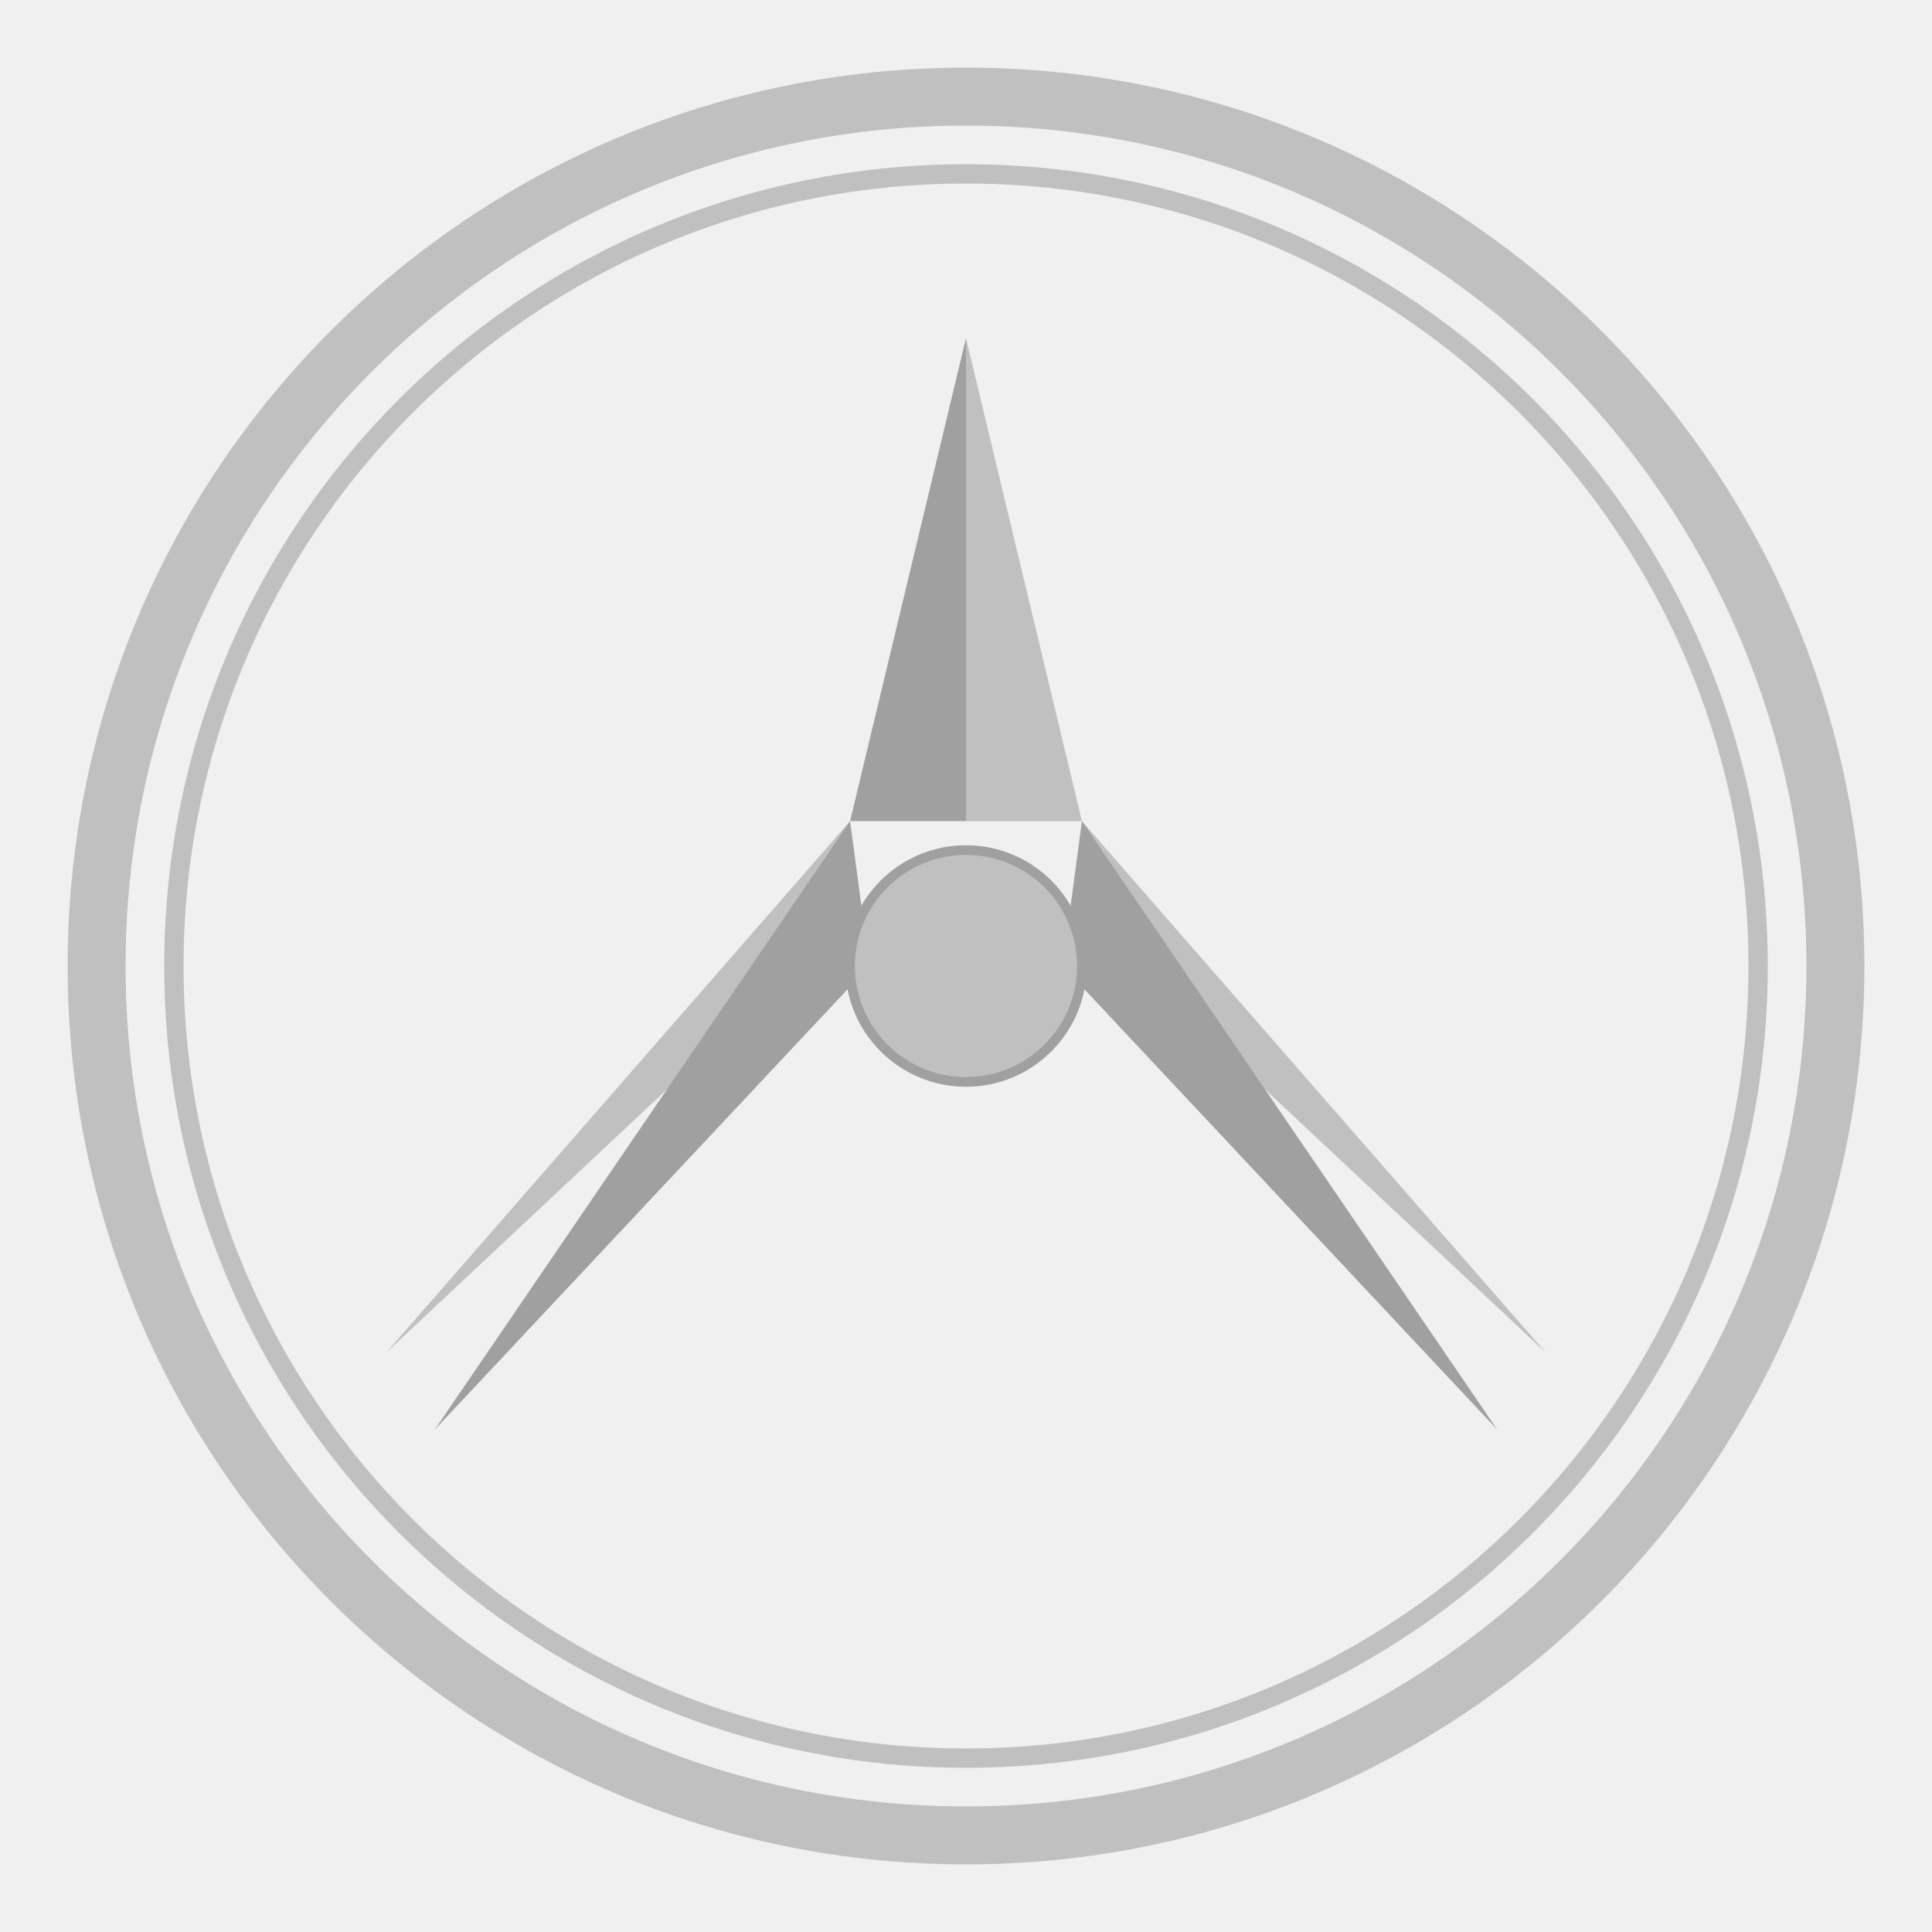
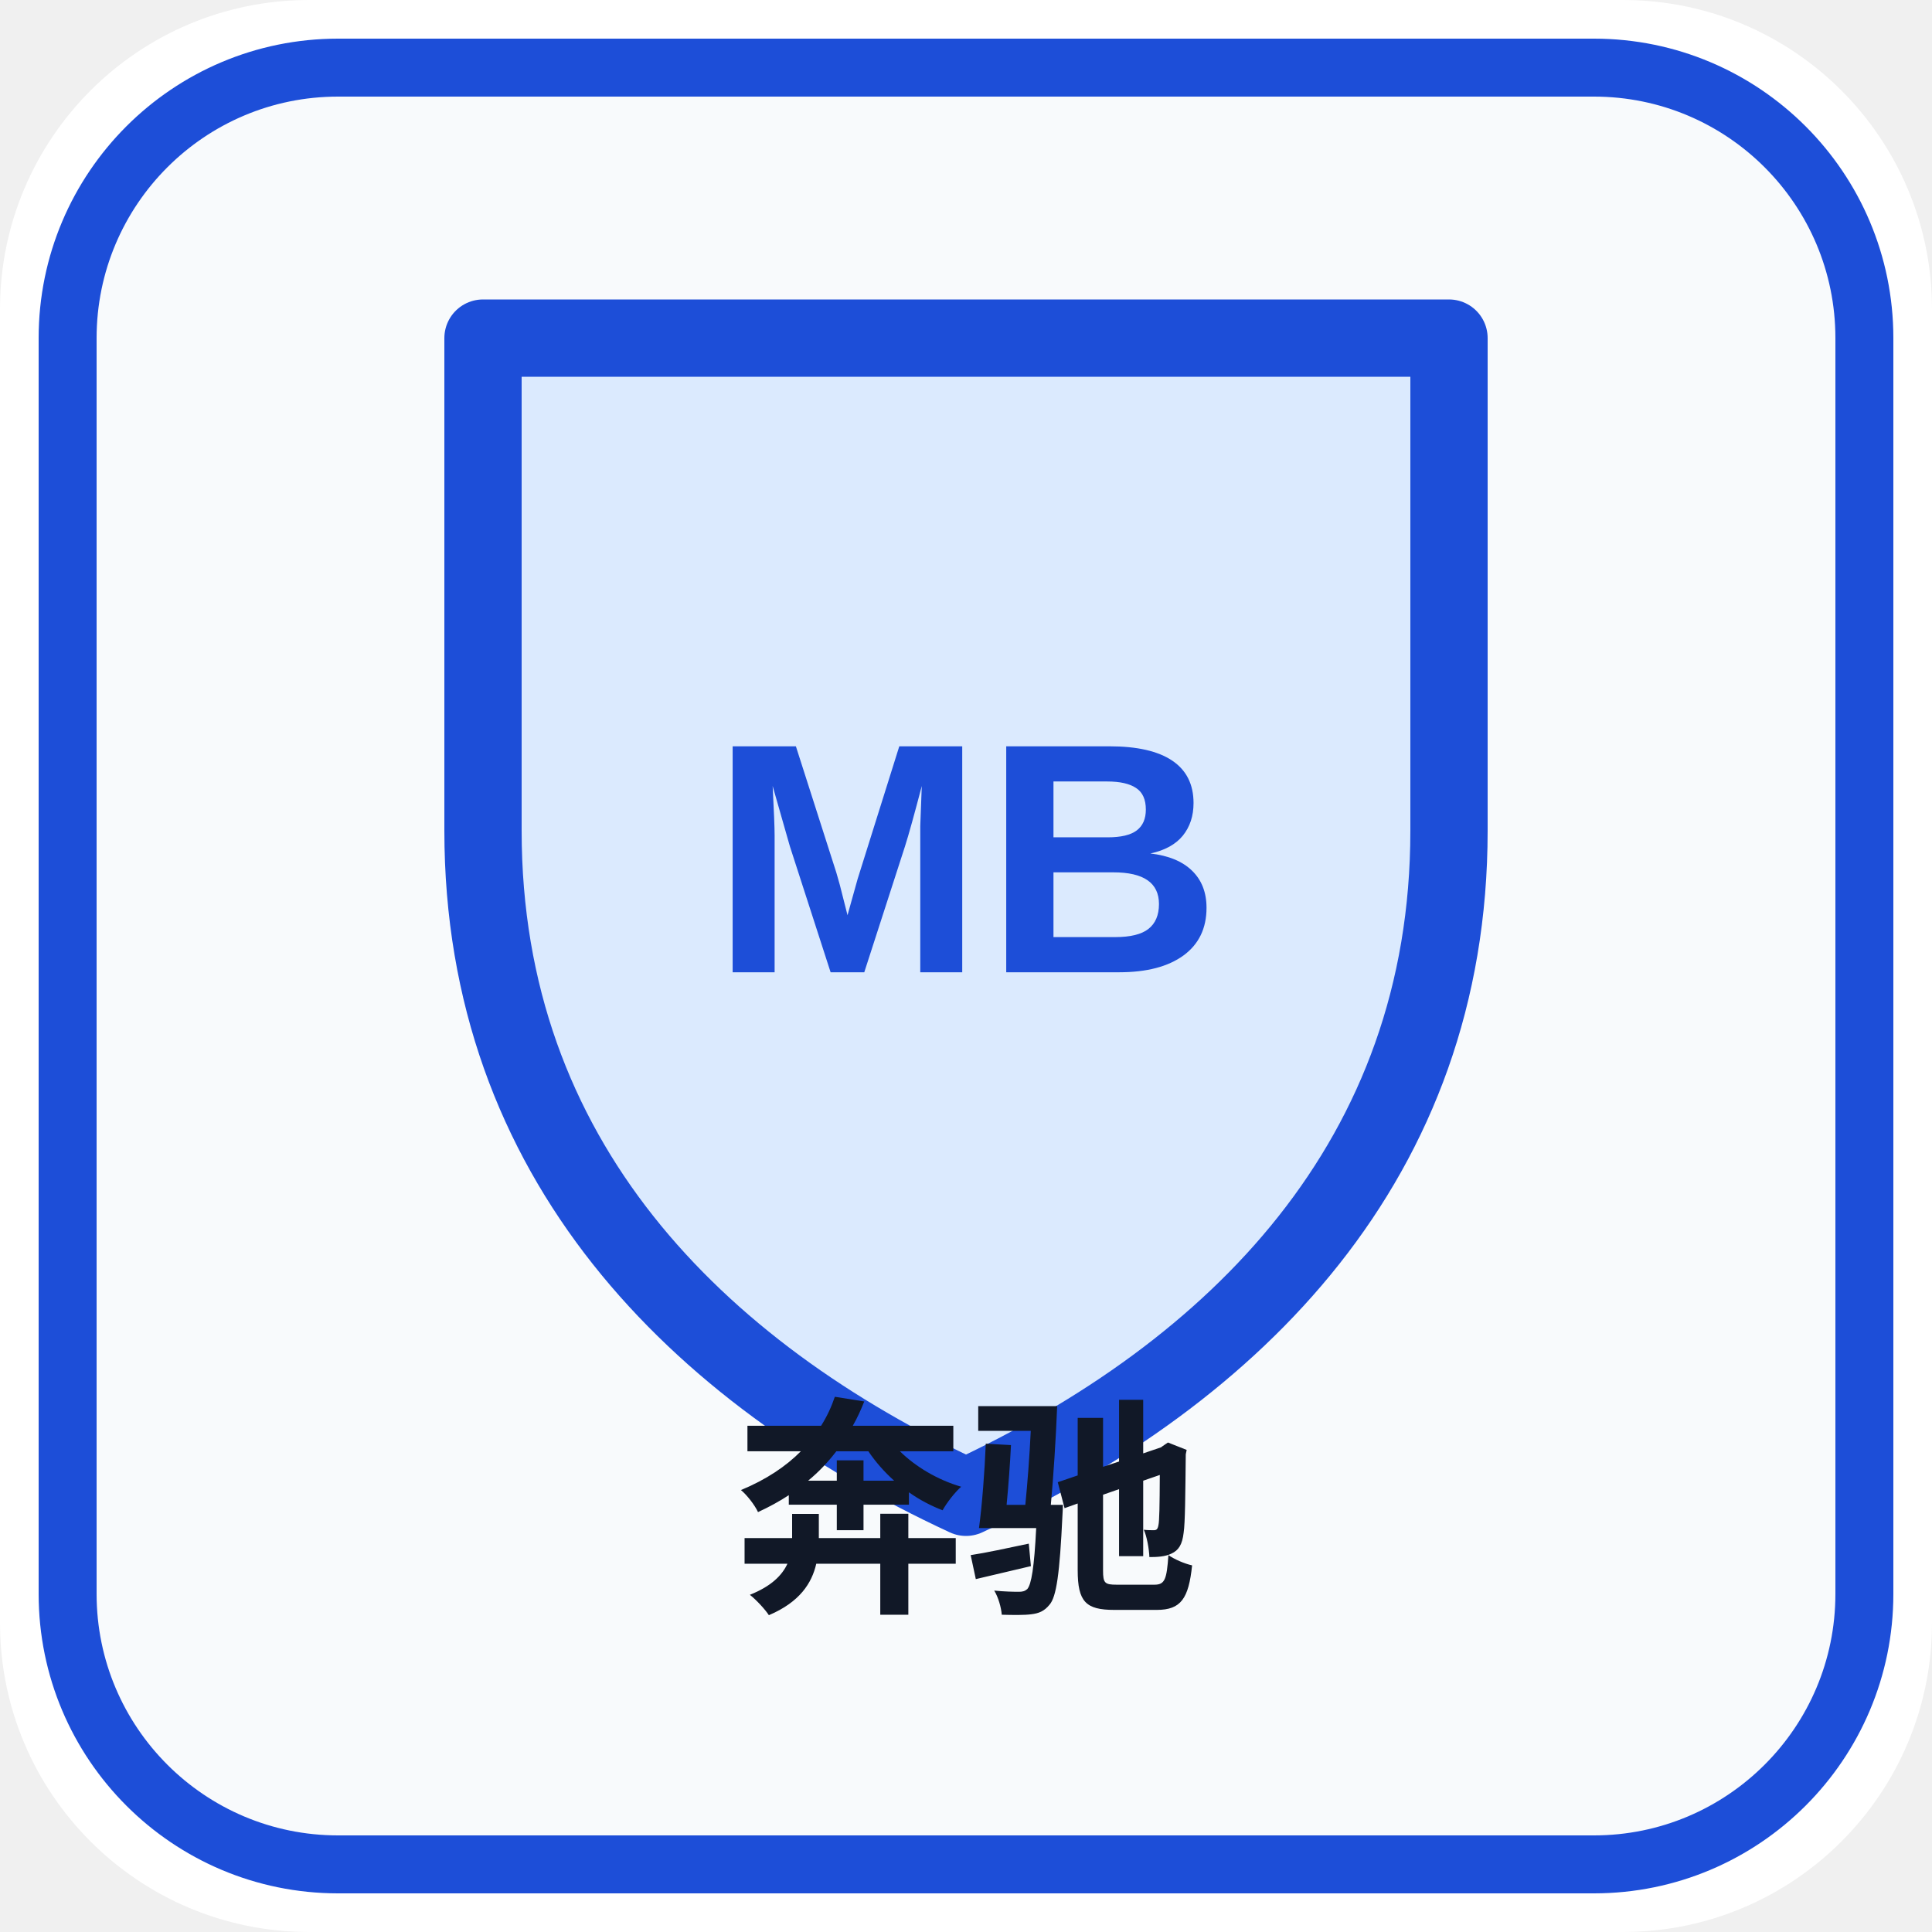
- <svg xmlns="http://www.w3.org/2000/svg" viewBox="0 0 200 200">
-   <circle cx="100" cy="100" r="90" fill="none" stroke="#C0C0C0" stroke-width="6" />
-   <circle cx="100" cy="100" r="82" fill="none" stroke="#C0C0C0" stroke-width="2" />
-   <path d="M100 35 L112 85 L100 85 Z" fill="#C0C0C0" />
-   <path d="M100 35 L88 85 L100 85 Z" fill="#A0A0A0" />
-   <path d="M160 140 L112 95 L112 85 Z" fill="#C0C0C0" />
-   <path d="M155 148 L110 100 L112 85 Z" fill="#A0A0A0" />
-   <path d="M40 140 L88 95 L88 85 Z" fill="#C0C0C0" />
-   <path d="M45 148 L90 100 L88 85 Z" fill="#A0A0A0" />
-   <circle cx="100" cy="100" r="12" fill="#C0C0C0" stroke="#A0A0A0" stroke-width="1" />
+ <svg xmlns="http://www.w3.org/2000/svg" viewBox="0 0 200 200" role="img" aria-label="奔驰 Mercedes-Benz">
+   <rect width="200" height="200" rx="32" fill="white" />
+   <rect x="7" y="7" width="186" height="186" rx="28" fill="#F8FAFC" stroke="#1D4ED8" stroke-width="6" />
+   <path d="M50 35 H150 V86 C150 120 128 142 100 155 C72 142 50 120 50 86 Z" fill="#DBEAFE" stroke="#1D4ED8" stroke-width="8" stroke-linejoin="round" />
+   <text x="100" y="91" text-anchor="middle" dominant-baseline="middle" font-family="Arial, Helvetica, sans-serif" font-size="34" font-weight="900" fill="#1D4ED8">MB</text>
+   <text x="100" y="165" text-anchor="middle" font-family="Arial, sans-serif" font-size="24" font-weight="800" fill="#111827">奔驰</text>
</svg>
